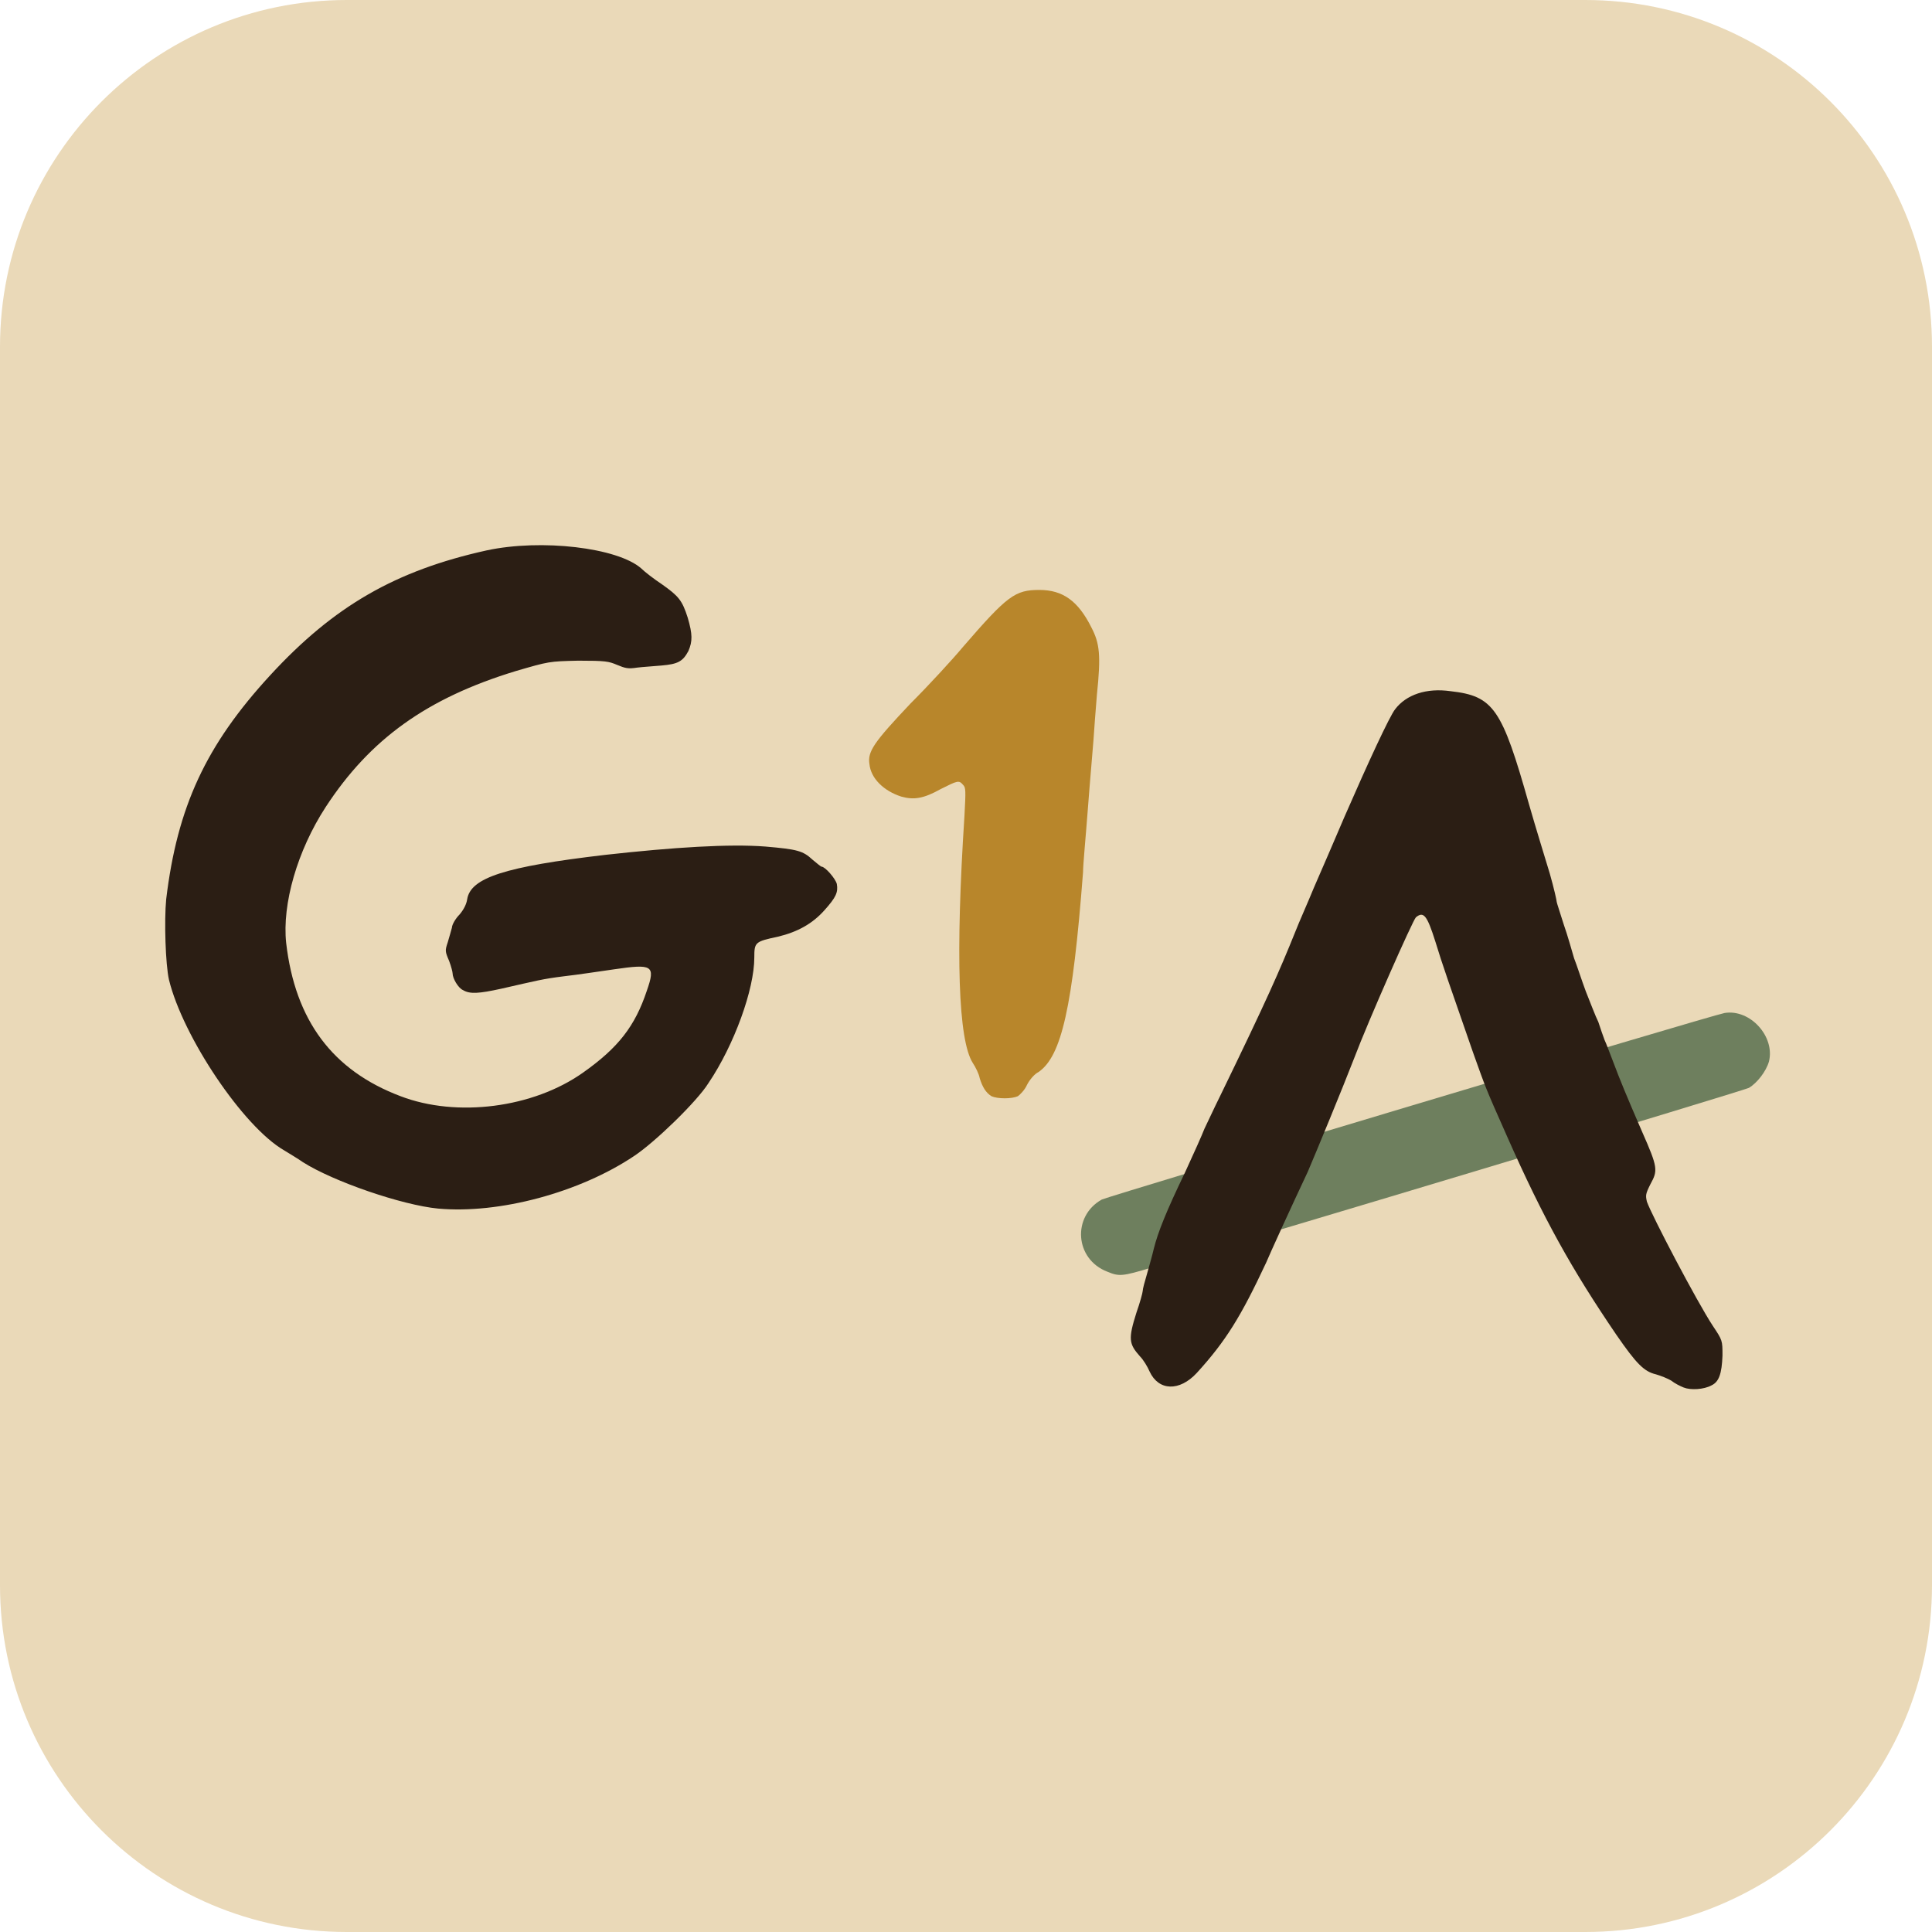
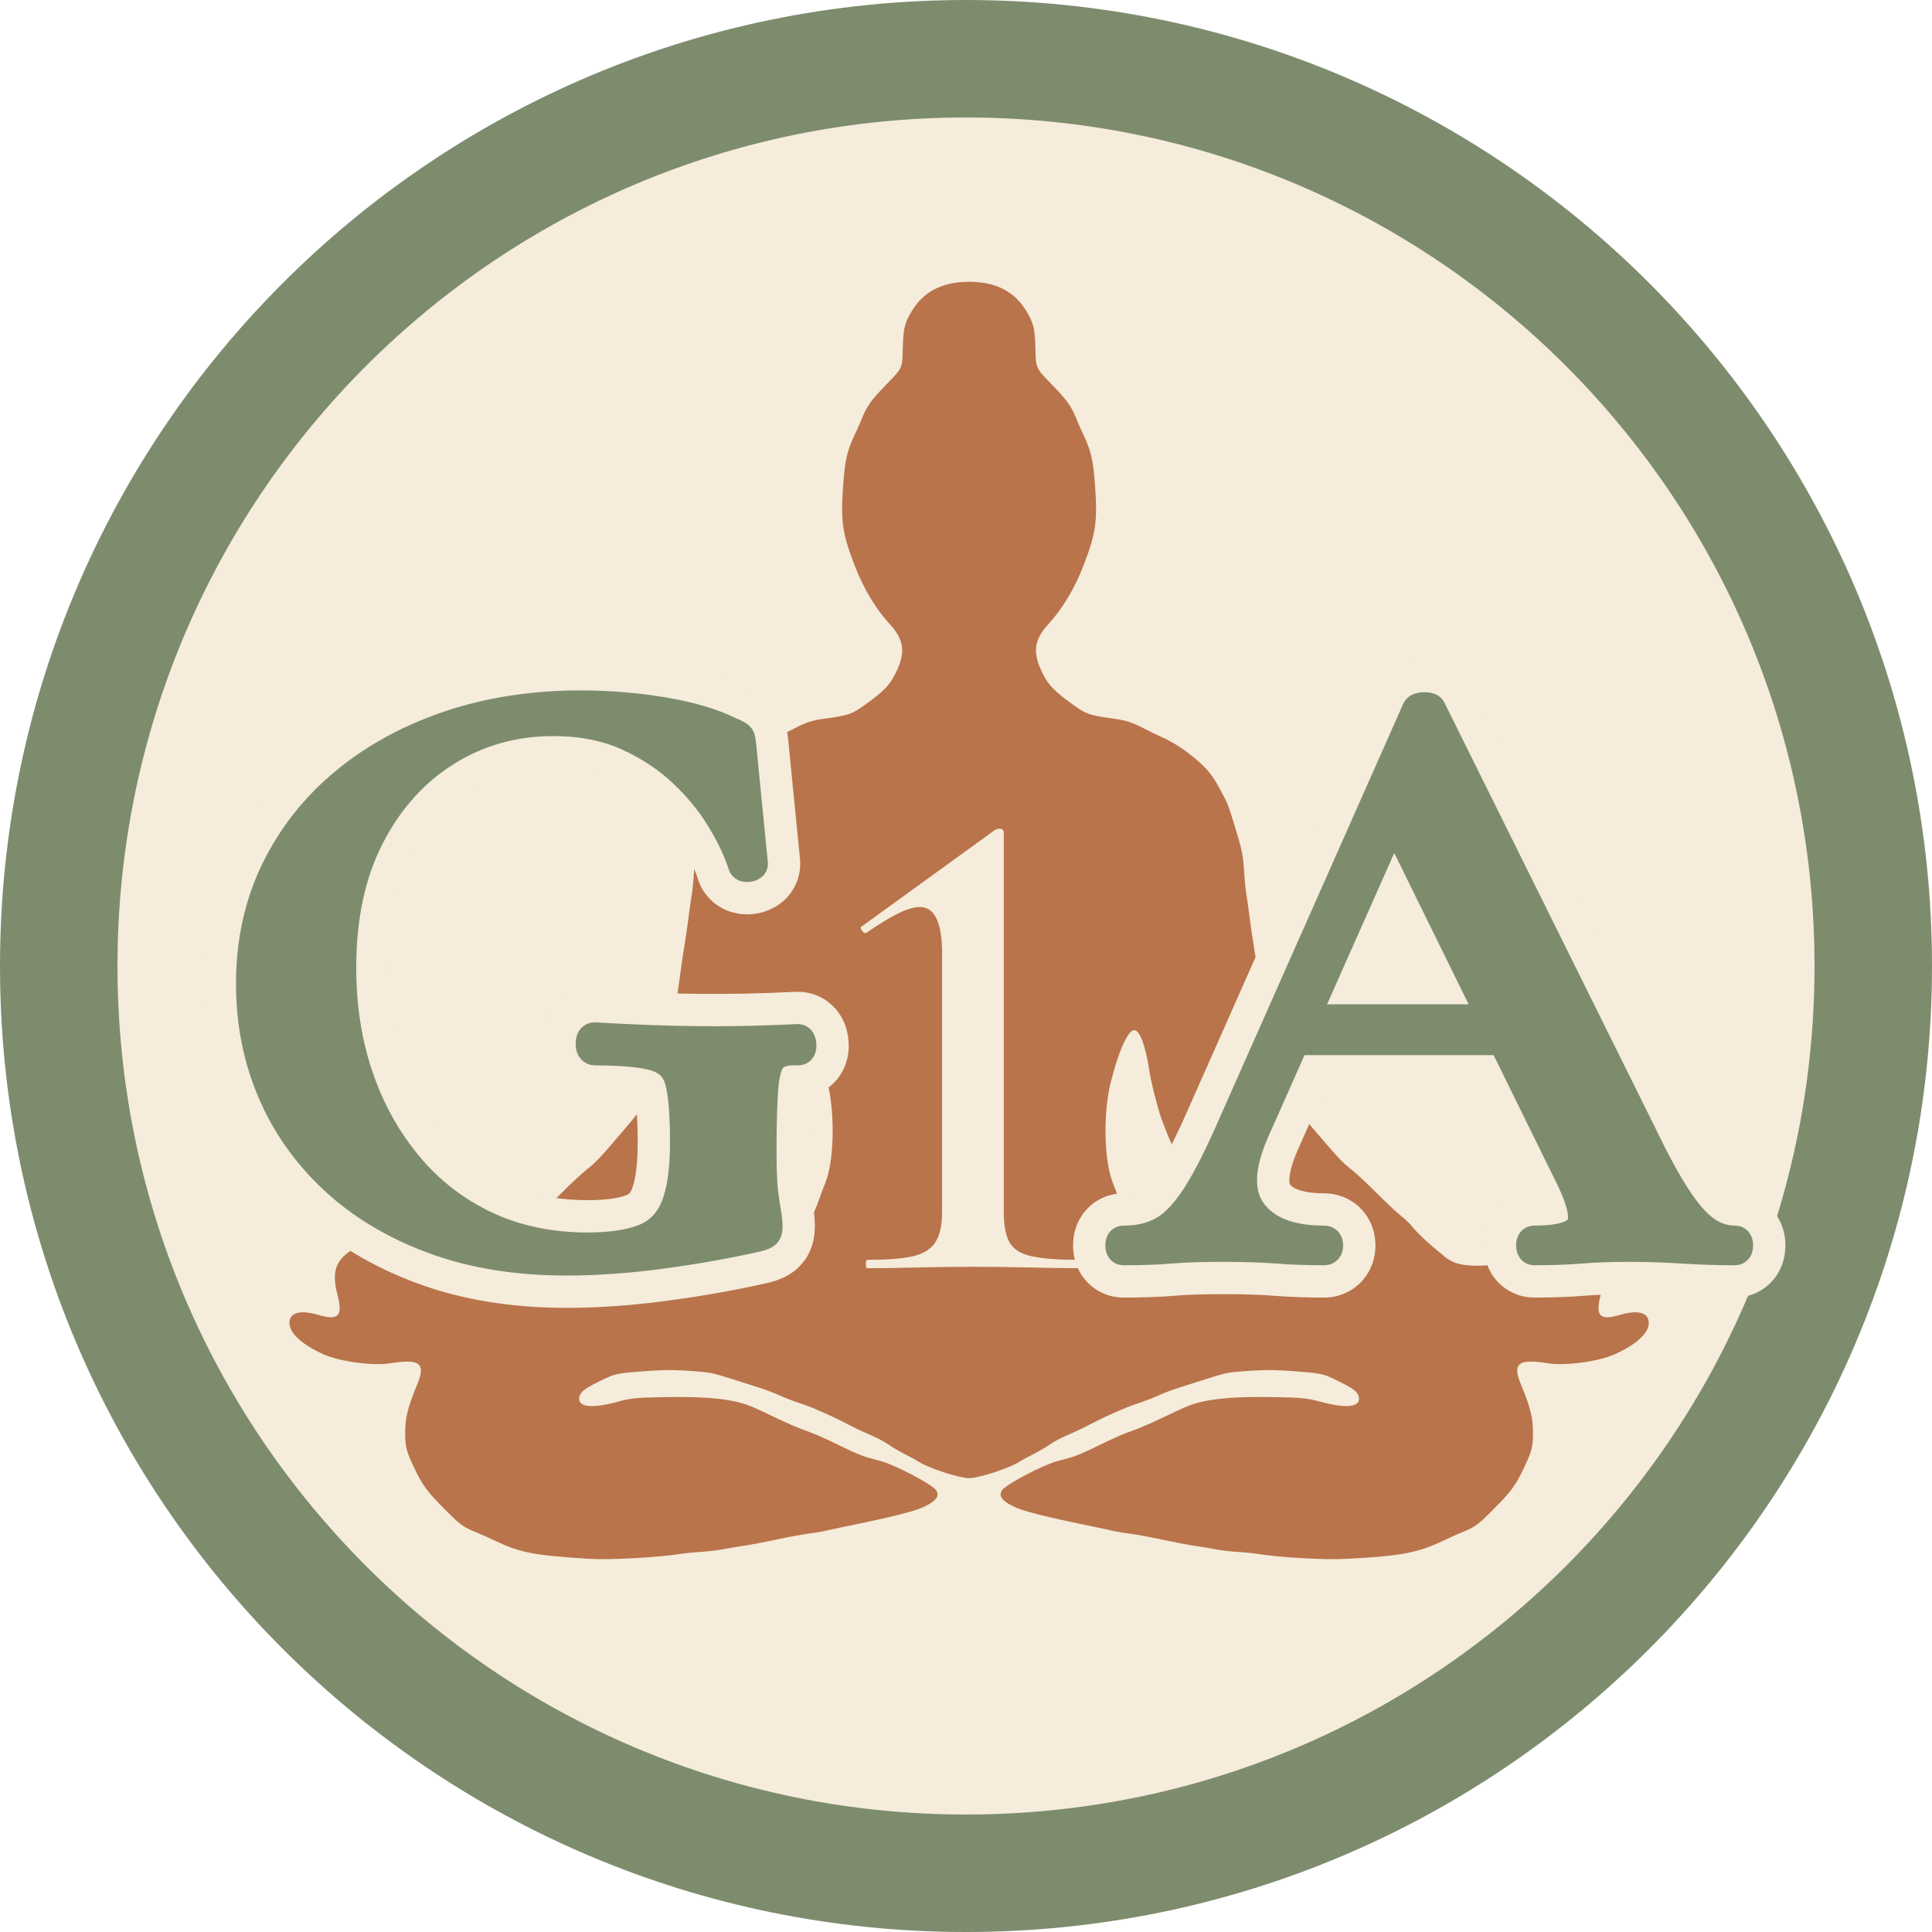
- <svg xmlns="http://www.w3.org/2000/svg" viewBox="0 0 234 234" role="img" aria-label="Jeevana Yoga">
-   <rect width="234" height="234" rx="42" fill="#EAD9B8" />
-   <g transform="translate(18.7 18.7) scale(0.84)">
-     <g transform="translate(0.0 54.9)">
-       <path fill="#6E7F5E" d="M137.4 106.2C132.7 104.4 132.3 98.2 136.6 95.8C137.6 95.3 224.6 69.2 226.4 68.9C230.1 68.3 233.7 72.3 232.8 75.9C232.4 77.3 231.1 79.0 229.9 79.7C229.1 80.1 160.5 100.8 143.8 105.6C139.5 106.9 139.1 106.9 137.4 106.2Z" />
-       <path fill="#2B1E14" d="M220.5 122.9C220.0 122.7 219.2 122.3 218.7 121.9C218.2 121.6 217.2 121.2 216.5 121.0C214.8 120.6 213.7 119.5 210.8 115.3C204.4 105.9 200.3 98.6 195.0 86.6C191.8 79.4 192.0 79.8 190.1 74.5C186.9 65.3 185.6 61.6 184.7 58.6C183.5 54.8 183.0 54.2 181.9 55.1C181.5 55.4 175.0 70.1 173.0 75.4C171.3 79.8 167.5 89.0 166.3 91.8C163.8 97.1 160.8 103.7 160.3 104.9C156.7 112.6 154.5 116.2 150.3 120.8C147.8 123.5 144.8 123.4 143.5 120.6C143.2 119.9 142.6 118.9 142.1 118.4C140.5 116.6 140.4 115.9 141.6 112.1C142.1 110.7 142.5 109.2 142.5 109.0C142.5 108.7 142.8 107.6 143.1 106.6C143.4 105.5 143.9 103.8 144.1 102.9C144.7 100.5 145.9 97.5 148.6 91.9C149.8 89.3 151.1 86.4 151.4 85.6C151.8 84.8 152.8 82.6 153.7 80.8C160.5 66.8 162.2 62.9 164.5 57.2C165.0 55.9 166.3 53.0 167.2 50.8C168.2 48.5 170.2 43.9 171.6 40.6C175.0 32.8 178.1 26.1 178.9 25.1C180.5 23.0 183.4 22.0 186.9 22.5C193.1 23.2 194.3 25.0 198.2 38.8C199.2 42.3 200.6 46.8 201.2 48.8C201.8 50.9 202.2 52.7 202.2 52.9C202.2 53.0 202.7 54.5 203.2 56.1C203.8 57.8 204.4 60.0 204.7 61.0C205.1 62.0 205.8 64.2 206.4 65.8C207.0 67.3 207.8 69.4 208.2 70.2C208.5 71.1 208.9 72.3 209.1 72.8C209.3 73.2 209.9 74.8 210.4 76.1C211.3 78.5 212.2 80.7 214.5 86.0C216.8 91.2 216.8 91.6 215.7 93.6C215.0 95.0 215.0 95.2 215.2 96.1C215.9 98.1 222.4 110.5 224.7 114.0C226.1 116.1 226.1 116.1 226.1 118.3C226.0 120.9 225.6 122.1 224.5 122.6C223.4 123.2 221.5 123.3 220.5 122.9ZM40.9 97.1C35.7 96.6 25.8 93.2 21.4 90.4C20.7 89.9 19.5 89.2 18.7 88.7C12.8 85.3 4.1 72.3 2.1 64.1C1.6 61.9 1.4 55.6 1.7 52.5C3.3 39.2 7.4 30.3 16.7 20.2C25.9 10.2 34.8 5.1 47.9 2.2C55.8 0.5 66.8 1.8 70.2 4.8C70.7 5.3 72.0 6.3 73.2 7.1C75.6 8.8 76.1 9.4 76.9 11.9C77.6 14.3 77.6 15.3 77.0 16.7C76.2 18.2 75.5 18.6 73.1 18.8C72.0 18.9 70.4 19.0 69.6 19.1C68.3 19.3 67.9 19.2 66.7 18.7C65.5 18.2 65.1 18.1 61.1 18.1C56.9 18.2 56.9 18.2 52.1 19.6C39.3 23.5 31.1 29.4 24.7 39.2C20.6 45.5 18.4 53.2 19.0 58.8C20.3 70.0 25.7 77.2 35.5 80.9C43.6 84.0 54.6 82.6 61.8 77.5C66.9 73.9 69.3 70.8 71.0 65.7C72.3 62.0 71.8 61.8 66.3 62.6C64.2 62.9 60.9 63.4 59.1 63.6C55.9 64.0 55.3 64.2 50.0 65.4C46.8 66.1 45.5 66.2 44.5 65.6C43.8 65.3 43.0 63.9 43.0 63.2C43.0 63.0 42.8 62.2 42.5 61.4C41.9 60.0 41.9 59.9 42.3 58.7C42.5 58.0 42.8 57.0 42.9 56.6C42.9 56.2 43.4 55.3 44.0 54.7C44.6 54.0 45.0 53.2 45.1 52.5C45.6 49.4 50.5 47.8 65.0 46.1C74.9 45.0 82.9 44.5 88.1 44.9C92.7 45.3 93.5 45.5 94.9 46.8C95.5 47.3 96.1 47.8 96.2 47.8C96.7 47.8 98.2 49.5 98.4 50.3C98.6 51.5 98.3 52.2 96.6 54.1C94.9 56.0 92.8 57.2 89.9 57.9C86.6 58.6 86.5 58.7 86.5 60.9C86.5 65.5 83.6 73.5 79.9 79.0C78.2 81.7 72.2 87.5 69.2 89.5C61.3 94.8 49.7 97.9 40.9 97.1Z" />
-       <path fill="#B8862B" d="M120.7 80.9C119.9 80.4 119.4 79.6 119.0 78.3C118.9 77.7 118.4 76.7 118.0 76.1C115.9 72.8 115.5 60.5 116.8 40.5C117.0 36.8 117.0 36.4 116.6 36.0C116.0 35.3 115.8 35.4 113.4 36.6C110.9 38.0 109.5 38.2 107.7 37.7C105.2 36.9 103.3 35.1 103.1 33.0C102.8 31.2 103.8 29.8 109.0 24.3C111.7 21.6 115.1 17.9 116.6 16.1C123.0 8.7 124.1 7.9 127.6 7.9C131.0 7.9 133.2 9.5 135.1 13.3C136.3 15.6 136.5 17.3 135.9 23.0C135.7 25.3 135.5 28.2 135.4 29.6C135.3 31.0 134.9 35.4 134.6 39.4C134.3 43.4 133.9 47.5 133.9 48.6C132.4 68.1 130.8 75.1 127.5 77.4C126.9 77.7 126.2 78.5 125.8 79.3C125.5 80.0 124.8 80.7 124.5 80.9C123.6 81.3 121.6 81.3 120.7 80.9Z" />
-     </g>
+ <svg xmlns="http://www.w3.org/2000/svg" viewBox="52 52 296 296" role="img" aria-label="G1A — Jeevana Yoga &amp; Wellness">
+   <circle cx="200" cy="200" r="139" fill="#F5ECDB" stroke="#7E8C6E" stroke-width="18" />
+   <g transform="translate(200 204) scale(0.9) translate(-200 -200)">
+     <path fill="#B9744B" d="M135.62 296.46C126.53 295.89 124.15 295.44 119.94 293.45C118.89 292.95 117.40 292.28 116.62 291.96C114.33 291.02 113.93 290.72 111.17 287.95C108.30 285.06 107.53 284.03 106.20 281.26C104.74 278.23 104.53 277.47 104.53 275.07C104.52 272.47 104.96 270.70 106.60 266.74C108.08 263.18 107.02 262.37 101.96 263.19C99.10 263.66 93.35 262.89 90.65 261.67C86.55 259.83 84.40 257.63 84.89 255.79C85.26 254.43 86.99 254.14 89.82 254.97C93.19 255.95 93.94 255.14 93.01 251.54C92.17 248.30 92.48 246.48 94.14 244.90C95.54 243.58 96.77 243.25 99.92 243.35C102.48 243.43 103.59 243.69 106.71 244.94C110.21 246.33 112.13 246.71 115.02 246.55C117.19 246.43 118.37 246.02 119.69 244.93C122.81 242.36 123.98 241.26 125.32 239.66C125.63 239.28 126.46 238.51 127.15 237.96C127.84 237.41 129.67 235.68 131.22 234.12C132.78 232.56 134.72 230.76 135.54 230.12C137.04 228.94 137.69 228.25 142.22 222.93C144.25 220.55 144.63 220.00 146.02 217.49C147.36 215.07 147.63 214.37 148.02 212.34C148.17 211.58 148.52 210.22 148.80 209.32C149.99 205.49 150.69 202.12 151.32 197.18C151.46 196.02 151.78 193.84 152.03 192.32C152.28 190.81 152.61 188.59 152.75 187.40C152.90 186.21 153.14 184.53 153.28 183.66C153.42 182.79 153.60 181.11 153.67 179.92C153.89 176.50 154.02 175.89 155.45 171.24C156.42 168.07 156.58 167.69 157.96 165.19C159.18 162.98 159.95 162.03 161.84 160.41C163.84 158.71 165.61 157.56 167.65 156.63C168.59 156.21 170.00 155.52 170.80 155.10C172.64 154.13 173.84 153.74 175.72 153.48C180.31 152.84 180.61 152.73 183.59 150.52C186.13 148.63 187.06 147.63 187.98 145.79C189.77 142.22 189.52 140.07 187.00 137.33C184.61 134.71 182.61 131.39 181.10 127.51C178.97 122.04 178.65 119.94 179.07 113.95C179.37 109.53 179.74 107.90 181.09 105.04C181.47 104.25 181.95 103.17 182.16 102.64C183.14 100.20 183.74 99.35 186.50 96.50C189.23 93.68 189.15 93.86 189.24 90.27C189.33 87.01 189.55 86.10 190.77 84.08C192.77 80.73 195.99 79.08 200.53 79.08C205.06 79.08 208.28 80.73 210.28 84.08C211.50 86.10 211.72 87.01 211.81 90.27C211.90 93.86 211.82 93.68 214.55 96.50C217.31 99.35 217.91 100.20 218.89 102.64C219.10 103.17 219.58 104.25 219.96 105.04C221.31 107.90 221.68 109.53 221.98 113.95C222.40 119.94 222.08 122.04 219.95 127.51C218.44 131.39 216.44 134.71 214.05 137.33C211.53 140.07 211.28 142.22 213.07 145.79C213.99 147.63 214.92 148.63 217.46 150.52C220.44 152.73 220.74 152.84 225.33 153.48C227.21 153.74 228.41 154.13 230.25 155.10C231.05 155.52 232.46 156.21 233.40 156.63C235.44 157.56 237.21 158.71 239.21 160.41C241.10 162.03 241.87 162.98 243.09 165.19C244.47 167.69 244.63 168.07 245.60 171.24C247.03 175.89 247.16 176.50 247.38 179.92C247.45 181.11 247.63 182.79 247.77 183.66C247.91 184.53 248.15 186.21 248.30 187.40C248.44 188.59 248.77 190.81 249.02 192.32C249.27 193.84 249.59 196.02 249.73 197.18C250.36 202.12 251.06 205.49 252.25 209.32C252.53 210.22 252.88 211.58 253.03 212.34C253.42 214.37 253.69 215.07 255.03 217.49C256.42 220.00 256.80 220.55 258.83 222.93C263.36 228.25 264.01 228.94 265.51 230.12C266.33 230.76 268.27 232.56 269.82 234.12C271.38 235.68 273.21 237.41 273.90 237.96C274.59 238.51 275.42 239.28 275.73 239.66C277.07 241.26 278.24 242.36 281.36 244.93C282.68 246.02 283.86 246.43 286.03 246.55C288.92 246.71 290.84 246.33 294.34 244.94C297.46 243.69 298.57 243.43 301.13 243.35C304.37 243.25 305.73 243.64 307.09 245.08C308.60 246.68 308.85 248.41 308.04 251.54C307.11 255.14 307.86 255.95 311.23 254.97C314.06 254.14 315.79 254.43 316.16 255.79C316.65 257.63 314.50 259.83 310.40 261.67C307.70 262.89 301.95 263.66 299.09 263.19C294.03 262.37 292.97 263.18 294.45 266.74C296.09 270.70 296.53 272.47 296.52 275.07C296.52 277.47 296.31 278.23 294.85 281.26C293.52 284.03 292.75 285.06 289.88 287.95C287.12 290.72 286.72 291.02 284.43 291.96C283.65 292.28 282.16 292.95 281.11 293.45C276.84 295.46 274.07 295.98 264.97 296.47C261.01 296.69 253.55 296.27 249.37 295.60C248.70 295.50 247.23 295.35 246.11 295.29C244.99 295.22 243.29 295.01 242.35 294.83C241.40 294.65 239.80 294.38 238.79 294.24C237.78 294.09 235.33 293.62 233.34 293.20C231.35 292.77 228.96 292.33 228.02 292.21C227.09 292.09 225.93 291.91 225.46 291.80C224.99 291.69 223.63 291.40 222.44 291.15C212.93 289.20 209.59 288.35 207.85 287.45C205.99 286.50 205.46 285.59 206.23 284.69C207.11 283.64 213.07 280.53 215.49 279.86C216.17 279.67 217.27 279.37 217.92 279.20C218.68 278.99 220.22 278.33 222.31 277.31C225.90 275.57 226.46 275.33 228.84 274.47C229.76 274.14 231.81 273.24 233.40 272.48C237.37 270.58 237.84 270.38 239.09 270.01C242.09 269.14 246.06 268.83 252.70 268.95C257.13 269.03 258.15 269.14 260.38 269.74C264.80 270.94 267.20 270.65 266.88 268.95C266.72 268.09 266.02 267.53 263.66 266.36C260.61 264.85 260.72 264.87 254.21 264.43C251.95 264.28 249.91 264.32 246.66 264.58C244.50 264.76 244.05 264.86 240.75 265.91C239.16 266.42 237.07 267.08 236.09 267.39C235.12 267.70 233.64 268.26 232.81 268.65C231.98 269.03 230.36 269.65 229.20 270.03C227.11 270.71 223.35 272.39 220.61 273.86C219.85 274.26 218.41 274.93 217.42 275.35C216.20 275.86 215.17 276.40 214.25 277.02C213.51 277.53 212.20 278.29 211.34 278.72C210.48 279.14 209.43 279.72 209.01 279.99C207.32 281.07 202.18 282.74 200.53 282.74C198.87 282.74 193.73 281.07 192.04 279.99C191.62 279.72 190.57 279.14 189.71 278.72C188.85 278.29 187.54 277.53 186.80 277.02C185.88 276.40 184.85 275.86 183.63 275.35C182.64 274.93 181.20 274.26 180.44 273.86C177.70 272.39 173.94 270.71 171.85 270.03C170.69 269.65 169.07 269.03 168.24 268.65C167.41 268.26 165.93 267.70 164.96 267.39C163.98 267.08 161.89 266.42 160.30 265.91C157.00 264.86 156.55 264.76 154.39 264.58C151.14 264.32 149.10 264.28 146.84 264.43C140.33 264.87 140.44 264.85 137.39 266.36C135.03 267.53 134.33 268.09 134.17 268.95C133.85 270.65 136.25 270.94 140.68 269.74C142.90 269.14 143.92 269.03 148.35 268.95C154.99 268.83 158.96 269.14 161.96 270.01C163.21 270.38 163.68 270.58 167.65 272.48C169.24 273.24 171.29 274.14 172.21 274.47C174.59 275.33 175.15 275.57 178.74 277.31C180.87 278.35 182.36 278.98 183.17 279.20C183.83 279.39 184.93 279.69 185.59 279.87C187.97 280.53 193.95 283.65 194.82 284.69C195.59 285.59 195.06 286.50 193.20 287.45C191.46 288.35 188.12 289.20 178.61 291.15C177.42 291.40 176.06 291.69 175.59 291.80C175.12 291.91 173.96 292.09 173.03 292.21C172.09 292.33 169.70 292.77 167.71 293.20C165.72 293.62 163.27 294.09 162.26 294.24C161.25 294.38 159.65 294.65 158.70 294.83C157.76 295.01 156.06 295.22 154.94 295.29C153.82 295.35 152.35 295.50 151.68 295.60C147.55 296.26 139.38 296.70 135.62 296.46ZM151.44 247.57C153.42 247.39 156.41 247.18 158.07 247.12C162.29 246.95 162.92 246.78 166.04 244.91C167.00 244.35 168.22 243.62 168.76 243.31C170.05 242.57 171.28 241.37 172.71 239.47C174.08 237.66 174.35 237.16 175.04 235.16C175.33 234.34 175.77 233.16 176.02 232.55C177.55 228.88 177.74 220.80 176.44 215.48C175.17 210.35 173.61 206.74 172.54 206.49C171.54 206.26 170.52 208.90 169.82 213.48C169.58 215.06 169.05 217.26 168.16 220.41C167.81 221.62 166.39 225.23 165.78 226.43C165.30 227.39 164.77 228.14 163.81 229.26C163.34 229.79 162.50 230.83 161.94 231.56C160.62 233.26 158.29 235.51 156.39 236.92C155.56 237.53 154.24 238.68 153.46 239.47C151.59 241.35 150.85 241.96 148.48 243.57C144.78 246.10 144.14 247.20 146.05 247.78C146.63 247.96 147.72 247.92 151.44 247.57ZM255.47 247.61C256.72 246.95 255.95 245.89 252.57 243.57C250.20 241.96 249.46 241.35 247.59 239.47C246.81 238.68 245.49 237.53 244.66 236.92C242.76 235.51 240.43 233.26 239.11 231.56C238.55 230.83 237.71 229.79 237.24 229.26C236.28 228.14 235.75 227.39 235.27 226.43C234.66 225.23 233.24 221.62 232.89 220.41C232.00 217.26 231.47 215.06 231.23 213.48C230.53 208.90 229.51 206.26 228.51 206.49C227.44 206.74 225.88 210.35 224.61 215.48C223.31 220.80 223.50 228.88 225.03 232.55C225.28 233.16 225.72 234.34 226.01 235.16C226.70 237.16 226.97 237.66 228.34 239.47C229.77 241.37 231.00 242.57 232.29 243.31C232.83 243.62 234.05 244.35 235.01 244.91C238.14 246.78 238.74 246.95 243.12 247.13C244.85 247.20 247.71 247.40 249.48 247.58C253.10 247.93 254.84 247.94 255.47 247.61Z" />
+     <path fill="#F5ECDB" stroke="#F5ECDB" stroke-width="16" stroke-linejoin="round" d="M131.96 245.75Q119.25 245.75 109.25 242.03Q99.25 238.31 92.32 231.81Q85.38 225.31 81.81 216.84Q78.23 208.38 78.23 198.59Q78.23 187.94 82.46 179.25Q86.70 170.56 94.29 164.28Q101.88 158.01 112.10 154.57Q122.32 151.14 134.44 151.14Q141.59 151.14 148.53 152.31Q155.46 153.48 159.84 155.67Q161.30 156.25 161.52 156.62Q161.74 156.98 161.89 159.03L163.78 178.15Q163.78 178.59 163.06 178.74Q162.32 178.88 162.03 178.45Q160.87 174.80 158.31 170.56Q155.75 166.33 151.81 162.61Q147.87 158.88 142.40 156.40Q136.92 153.92 129.77 153.92Q119.69 153.92 111.52 159.03Q103.34 164.14 98.52 173.48Q93.70 182.83 93.70 195.82Q93.70 205.89 96.62 214.44Q99.55 222.98 105.02 229.55Q110.50 236.12 118.23 239.77Q125.97 243.42 135.61 243.42Q141.59 243.42 145.24 241.96Q148.89 240.50 150.50 236.63Q152.11 232.76 152.11 225.60Q152.11 218.60 151.30 215.31Q150.50 212.03 147.29 211.00Q144.07 209.98 136.92 209.98Q136.05 209.98 136.05 208.81Q136.05 207.65 136.78 207.65Q146.70 208.23 154.66 208.30Q162.62 208.38 171.38 207.94Q171.96 207.94 172.03 208.96Q172.11 209.98 171.38 209.98Q168.60 209.84 167.29 210.93Q165.97 212.03 165.61 215.68Q165.25 219.33 165.25 227.06Q165.25 231.88 165.54 234.22Q165.83 236.55 166.05 237.65Q166.27 238.74 166.27 239.91Q166.27 240.79 165.97 241.08Q165.68 241.37 164.66 241.66Q156.92 243.42 148.31 244.58Q139.69 245.75 131.96 245.75Z" />
+     <path fill="#F5ECDB" stroke="#F5ECDB" stroke-width="16" stroke-linejoin="round" d="M253.23 208.23 255.13 204.58H296.01L297.03 208.23ZM330.90 242.25Q331.49 242.25 331.49 243.12Q331.49 244.00 330.90 244.00Q326.52 244.00 321.92 243.71Q317.32 243.42 313.09 243.42Q308.27 243.42 304.70 243.71Q301.12 244.00 296.74 244.00Q296.15 244.00 296.15 243.12Q296.15 242.25 296.74 242.25Q303.31 242.25 304.62 239.91Q305.94 237.58 302.43 230.71L271.92 168.66L277.91 158.88L249.00 224.00Q245.20 232.90 248.78 237.58Q252.36 242.25 260.97 242.25Q261.70 242.25 261.70 243.12Q261.70 244.00 260.97 244.00Q256.59 244.00 252.94 243.71Q249.29 243.42 243.74 243.42Q238.19 243.42 234.91 243.71Q231.62 244.00 226.81 244.00Q226.22 244.00 226.22 243.12Q226.22 242.25 226.81 242.25Q230.75 242.25 233.59 240.64Q236.44 239.04 239.22 234.73Q241.99 230.42 245.35 222.68L276.74 151.87Q277.03 151.44 278.05 151.44Q279.07 151.44 279.22 151.87L314.99 224.00Q318.35 231.01 320.98 235.02Q323.60 239.04 325.94 240.64Q328.27 242.25 330.90 242.25Z" />
+     <path fill="#7E8C6E" stroke="#7E8C6E" stroke-width="5" stroke-linejoin="round" d="M131.96 245.75Q119.25 245.75 109.25 242.03Q99.25 238.31 92.32 231.81Q85.38 225.31 81.81 216.84Q78.23 208.38 78.23 198.59Q78.23 187.94 82.46 179.25Q86.70 170.56 94.29 164.28Q101.88 158.01 112.10 154.57Q122.32 151.14 134.44 151.14Q141.59 151.14 148.53 152.31Q155.46 153.48 159.84 155.67Q161.30 156.25 161.52 156.62Q161.74 156.98 161.89 159.03L163.78 178.15Q163.78 178.59 163.06 178.74Q162.32 178.88 162.03 178.45Q160.87 174.80 158.31 170.56Q155.75 166.33 151.81 162.61Q147.87 158.88 142.40 156.40Q136.92 153.92 129.77 153.92Q119.69 153.92 111.52 159.03Q103.34 164.14 98.52 173.48Q93.70 182.83 93.70 195.82Q93.70 205.89 96.62 214.44Q99.55 222.98 105.02 229.55Q110.50 236.12 118.23 239.77Q125.97 243.42 135.61 243.42Q141.59 243.42 145.24 241.96Q148.89 240.50 150.50 236.63Q152.11 232.76 152.11 225.60Q152.11 218.60 151.30 215.31Q150.50 212.03 147.29 211.00Q144.07 209.98 136.92 209.98Q136.05 209.98 136.05 208.81Q136.05 207.65 136.78 207.65Q146.70 208.23 154.66 208.30Q162.62 208.38 171.38 207.94Q171.96 207.94 172.03 208.96Q172.11 209.98 171.38 209.98Q168.60 209.84 167.29 210.93Q165.97 212.03 165.61 215.68Q165.25 219.33 165.25 227.06Q165.25 231.88 165.54 234.22Q165.83 236.55 166.05 237.65Q166.27 238.74 166.27 239.91Q166.27 240.79 165.97 241.08Q165.68 241.37 164.66 241.66Q156.92 243.42 148.31 244.58Q139.69 245.75 131.96 245.75Z" />
+     <path fill="#7E8C6E" stroke="#7E8C6E" stroke-width="5" stroke-linejoin="round" d="M253.23 208.23 255.13 204.58H296.01L297.03 208.23ZM330.90 242.25Q331.49 242.25 331.49 243.12Q331.49 244.00 330.90 244.00Q326.52 244.00 321.92 243.71Q317.32 243.42 313.09 243.42Q308.27 243.42 304.70 243.71Q301.12 244.00 296.74 244.00Q296.15 244.00 296.15 243.12Q296.15 242.25 296.74 242.25Q303.31 242.25 304.62 239.91Q305.94 237.58 302.43 230.71L271.92 168.66L277.91 158.88L249.00 224.00Q245.20 232.90 248.78 237.58Q252.36 242.25 260.97 242.25Q261.70 242.25 261.70 243.12Q261.70 244.00 260.97 244.00Q256.59 244.00 252.94 243.71Q249.29 243.42 243.74 243.42Q238.19 243.42 234.91 243.71Q231.62 244.00 226.81 244.00Q226.22 244.00 226.22 243.12Q226.22 242.25 226.81 242.25Q230.75 242.25 233.59 240.64Q236.44 239.04 239.22 234.73Q241.99 230.42 245.35 222.68L276.74 151.87Q277.03 151.44 278.05 151.44Q279.07 151.44 279.22 151.87L314.99 224.00Q318.35 231.01 320.98 235.02Q323.60 239.04 325.94 240.64Q328.27 242.25 330.90 242.25Z" />
+     <path fill="#F5ECDB" d="M183.19 247.00Q182.95 247.00 182.95 246.29Q182.95 245.58 183.19 245.58Q188.14 245.58 190.86 244.99Q193.57 244.40 194.75 242.63Q195.93 240.86 195.93 237.44V193.43Q195.93 185.52 192.15 185.52Q190.62 185.52 188.38 186.64Q186.14 187.76 183.07 189.89Q182.71 190.12 182.30 189.53Q181.89 188.94 182.24 188.83L204.90 172.42Q205.37 172.19 205.72 172.19Q206.43 172.19 206.43 172.90V237.44Q206.43 240.86 207.43 242.63Q208.44 244.40 211.27 244.99Q214.10 245.58 219.18 245.58Q219.53 245.58 219.53 246.29Q219.53 247.00 219.18 247.00Q215.64 247.00 210.92 246.88Q206.20 246.76 201.12 246.76Q196.28 246.76 191.50 246.88Q186.73 247.00 183.19 247.00Z" />
  </g>
</svg>
